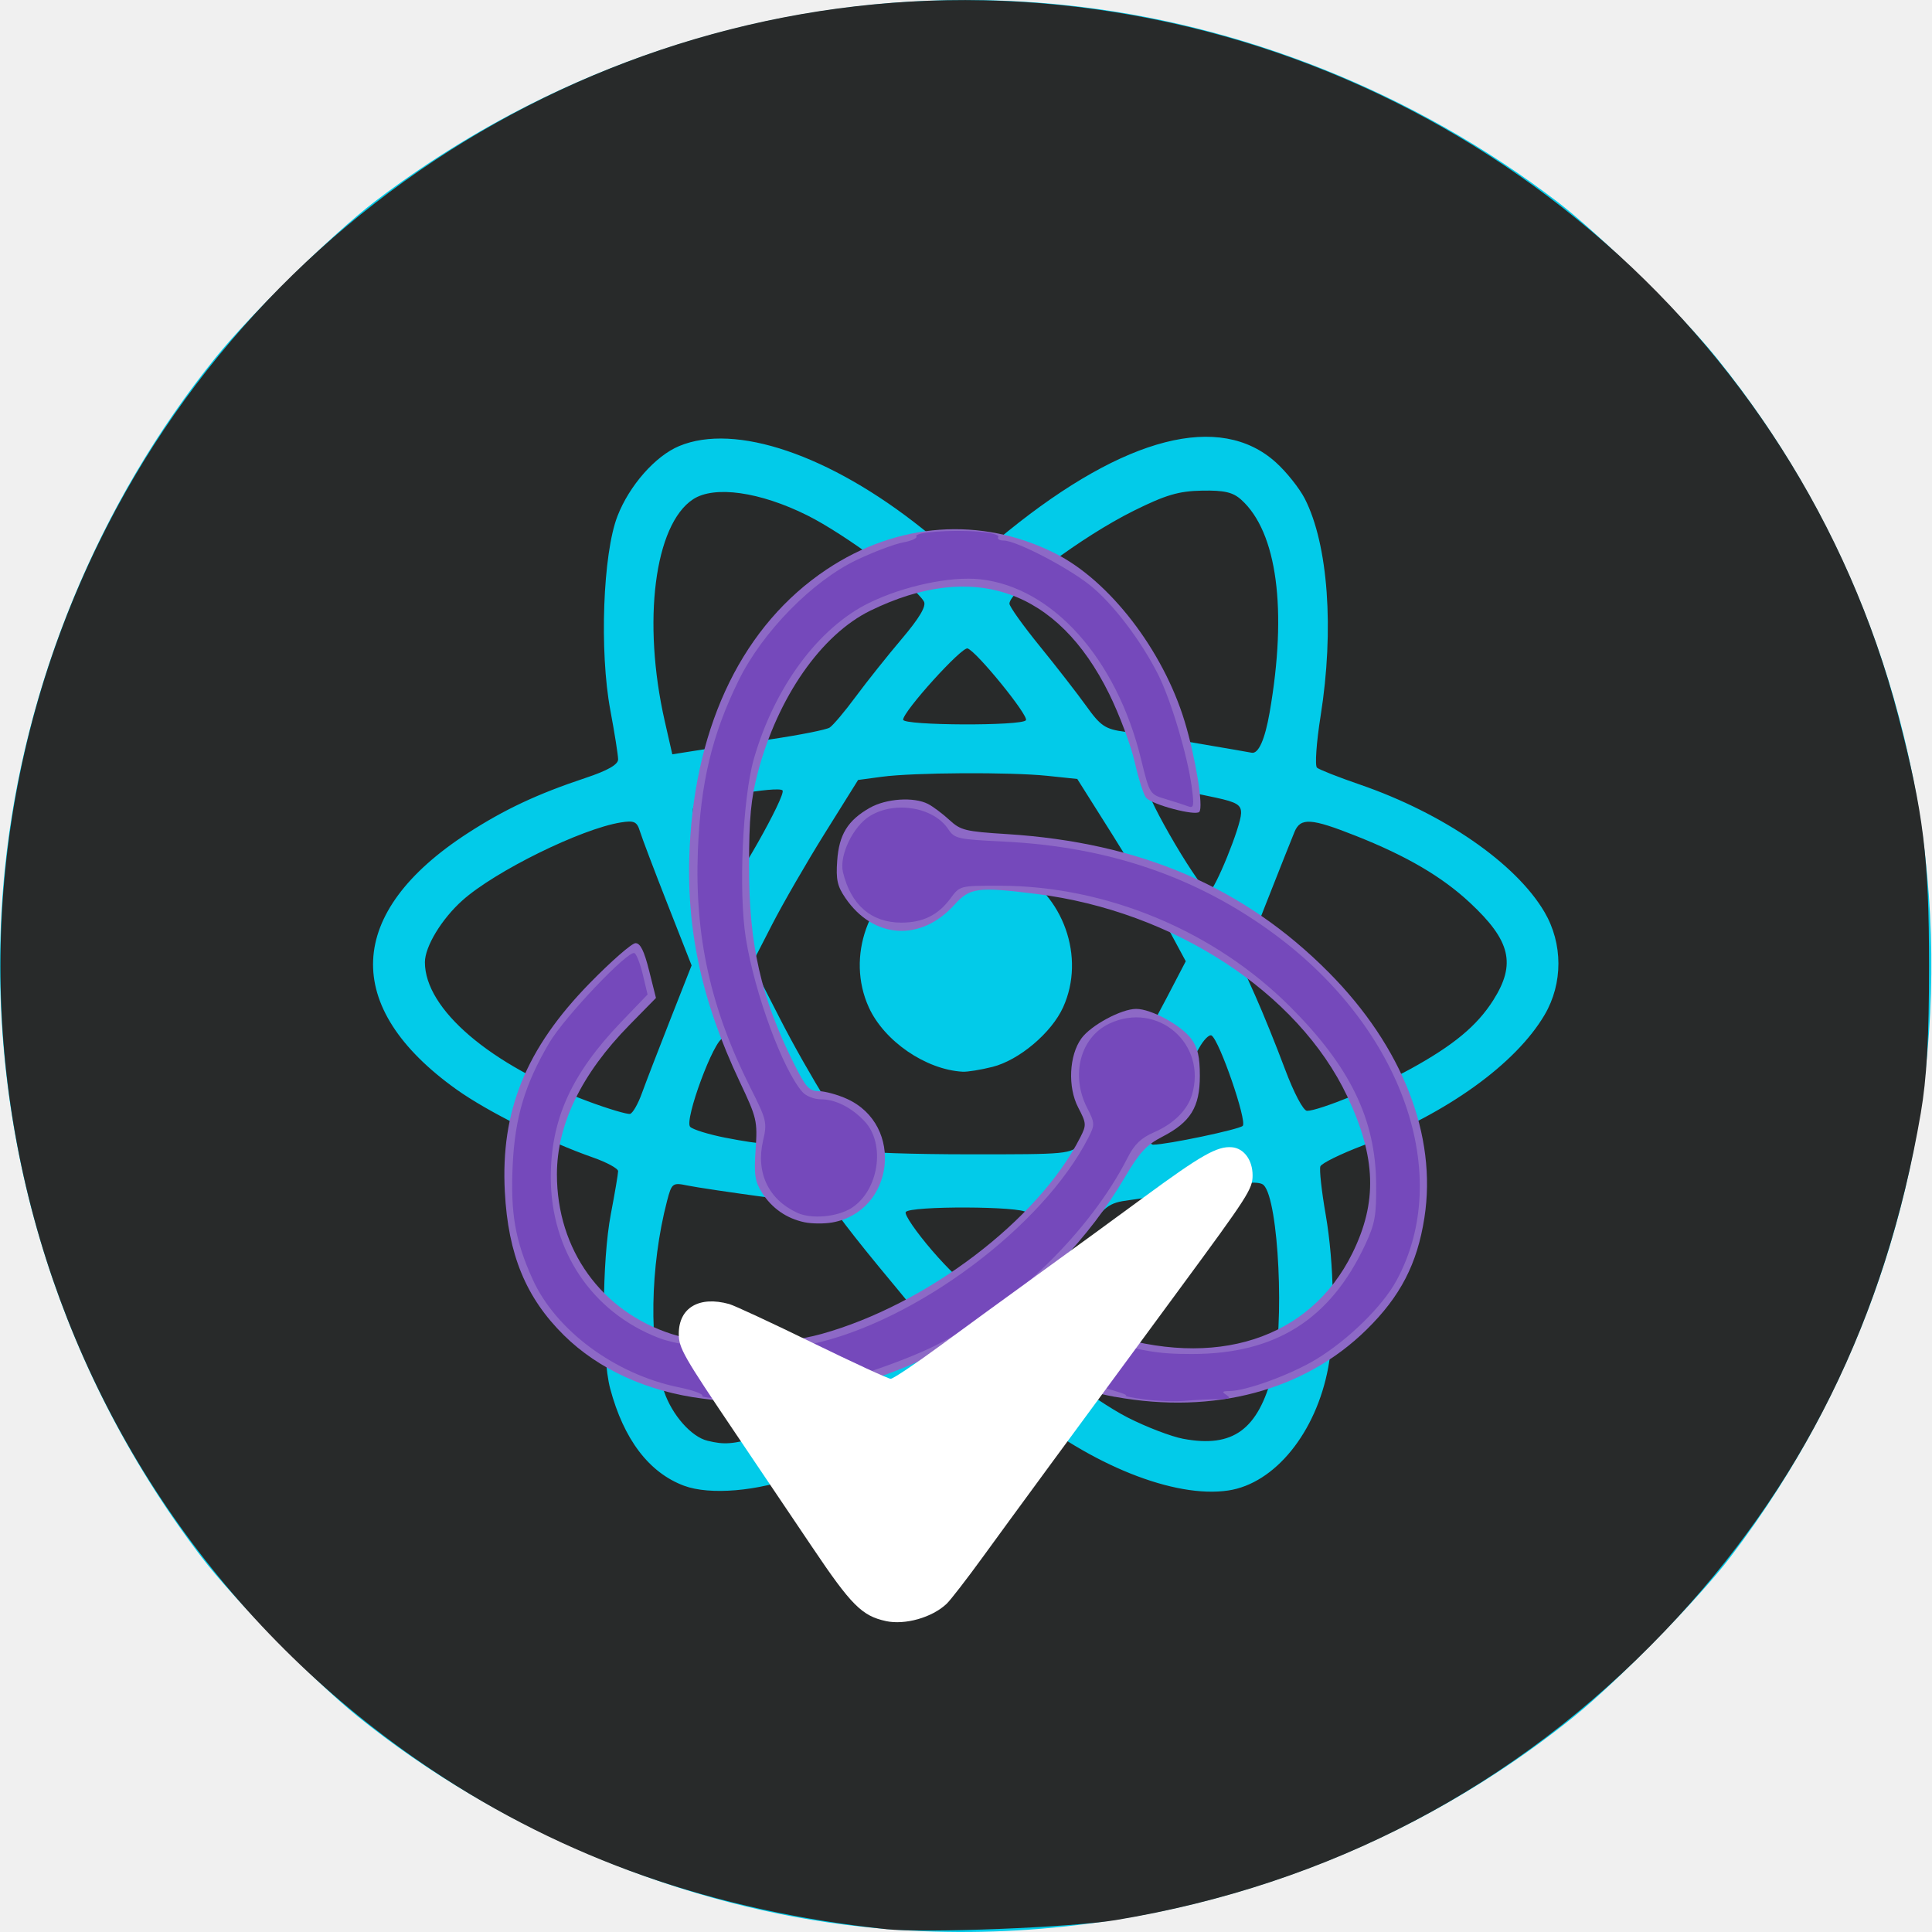
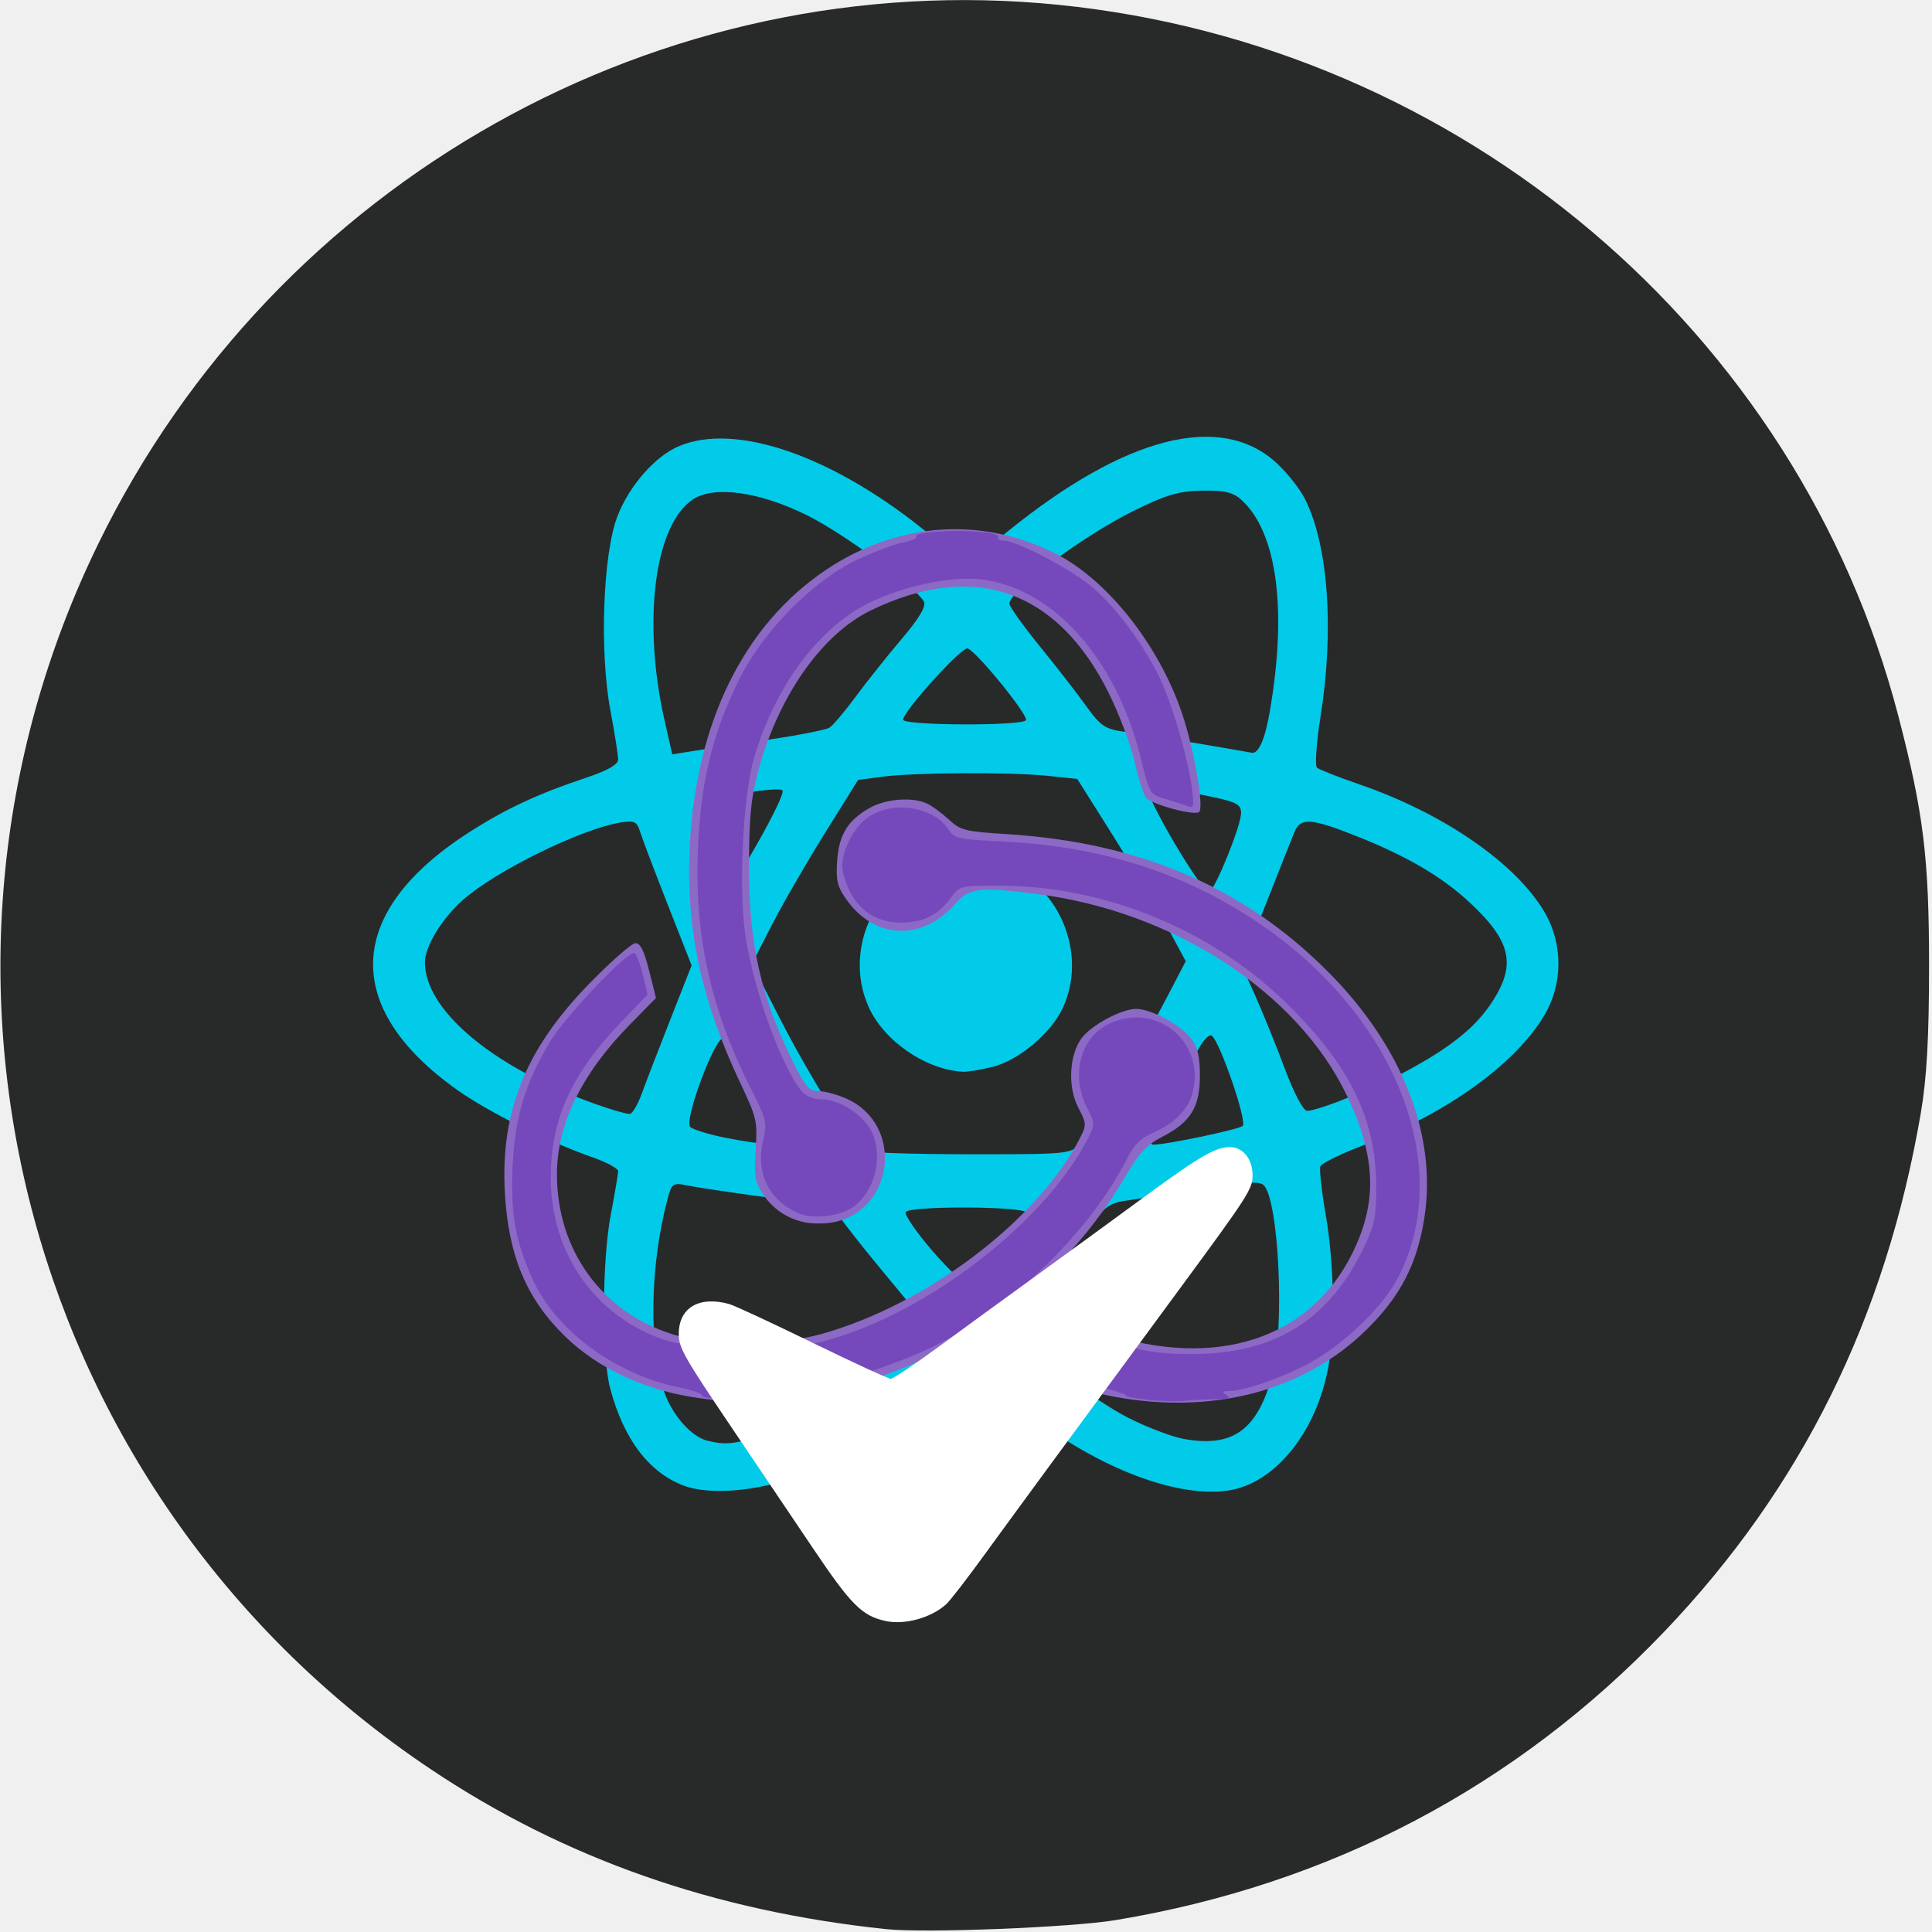
<svg xmlns="http://www.w3.org/2000/svg" width="181.35mm" height="181.411mm" viewBox="0 0 181.35 181.411" version="1.1" id="svg8">
  <defs id="defs2" />
  <g id="layer1" transform="translate(-14.32487,-57.79436)">
-     <g id="g896">
-       <g transform="matrix(1.714403,0,0,1.714403,101.1372,-62.60127)" id="g848">
-         <path id="path852" d="m -3.39,175.757 c -9.764,-1.03 -19.903,-5.258 -27.679,-11.541 -2.343,-1.893 -6.79,-6.429 -8.504,-8.673 -8.288,-10.851 -12.154,-24.367 -10.797,-37.741 1.024,-10.086 5.147,-20.079 11.554,-28.008 1.893,-2.343 6.429,-6.79 8.673,-8.504 10.851,-8.288 24.367,-12.154 37.741,-10.797 9.665,0.981 19.216,4.789 27.082,10.797 2.244,1.714 6.78,6.161 8.673,8.504 15.434,19.099 15.746,46.124 0.757,65.749 -1.714,2.244 -6.161,6.78 -8.504,8.673 -10.871,8.785 -25.127,13.004 -38.996,11.541 z" style="fill:#02cbe9;stroke-width:0.265" />
-         <path id="path850" d="M -2.098,175.886 C -11.523,174.899 -19.722,172.023 -27.018,167.144 -49.106,152.376 -56.865,123.779 -45.24,99.98 -35.545,80.129 -14.453,68.298 7.333,70.49 29.341,72.704 47.844,88.363 53.328,109.416 c 1.386,5.321 1.689,7.784 1.689,13.715 0,3.921 -0.126,6.157 -0.454,8.07 -1.925,11.22 -6.525,20.516 -14.044,28.385 -8.129,8.506 -18.297,13.854 -30.05,15.804 -2.441,0.405 -10.43,0.721 -12.568,0.497 z m -4.791,-24.821 c 2.299,-0.865 4.495,-2.199 7.155,-4.347 1.408,-1.137 2.205,-1.618 2.422,-1.462 0.177,0.128 1.316,1.043 2.531,2.034 3.903,3.184 8.472,5.012 11.42,4.57 2.545,-0.382 4.806,-3.165 5.472,-6.738 0.386,-2.074 0.325,-5.703 -0.141,-8.378 -0.224,-1.283 -0.354,-2.469 -0.29,-2.636 0.064,-0.167 1.11,-0.682 2.325,-1.143 4.594,-1.747 8.377,-4.467 9.959,-7.161 1.007,-1.716 1.004,-3.898 -0.008,-5.623 -1.569,-2.673 -5.532,-5.408 -10.123,-6.988 -1.164,-0.4 -2.216,-0.815 -2.338,-0.921 -0.122,-0.106 -0.033,-1.381 0.198,-2.834 0.753,-4.737 0.415,-9.387 -0.864,-11.895 C 20.536,96.971 19.825,96.077 19.246,95.554 16.191,92.794 10.993,94.124 4.587,99.307 L 2.327,101.135 -0.127,99.175 C -5.186,95.136 -10.373,93.375 -13.44,94.657 c -1.305,0.545 -2.728,2.161 -3.378,3.836 -0.799,2.057 -0.995,7.408 -0.39,10.636 0.234,1.248 0.425,2.459 0.425,2.69 0,0.284 -0.578,0.613 -1.784,1.014 -2.63,0.875 -4.441,1.724 -6.451,3.025 -6.694,4.331 -6.921,9.539 -0.611,14.042 1.699,1.212 5.003,2.86 7.457,3.717 0.764,0.267 1.389,0.607 1.389,0.754 -2.6e-5,0.148 -0.179,1.202 -0.397,2.342 -0.492,2.57 -0.512,7.79 -0.037,9.568 0.743,2.783 2.127,4.603 4.042,5.318 1.417,0.529 4.054,0.304 6.285,-0.535 z m -4.998,-1.929 c -0.884,-0.213 -1.937,-1.406 -2.377,-2.694 -0.843,-2.466 -0.775,-6.852 0.162,-10.442 0.254,-0.974 0.306,-1.013 1.108,-0.845 0.463,0.097 2.444,0.392 4.402,0.656 3.159,0.425 3.606,0.549 3.969,1.097 0.225,0.34 1.182,1.557 2.128,2.704 3.108,3.77 2.84,3.253 2.1,4.051 -1.941,2.091 -6.017,4.589 -8.571,5.252 -1.607,0.418 -1.985,0.446 -2.921,0.221 z m 26.061,-0.105 c -0.655,-0.122 -2.024,-0.646 -3.043,-1.165 -1.827,-0.929 -5.819,-3.925 -6.245,-4.686 -0.154,-0.275 0.143,-0.815 1.004,-1.82 0.672,-0.786 1.869,-2.286 2.659,-3.334 1.348,-1.788 1.513,-1.916 2.671,-2.07 0.679,-0.09 2.544,-0.379 4.145,-0.642 2.159,-0.354 2.988,-0.401 3.21,-0.179 0.827,0.823 1.156,7.768 0.489,10.329 -0.8,3.073 -2.173,4.074 -4.89,3.566 z M 0.422,138.727 c -0.884,-1.027 -1.537,-1.979 -1.452,-2.117 0.214,-0.346 6.397,-0.324 6.612,0.025 0.216,0.35 -2.682,3.959 -3.18,3.959 -0.205,0 -1.096,-0.84 -1.98,-1.867 z m -3.874,-5.48 c -0.538,-0.352 -2.936,-4.237 -4.482,-7.26 l -1.52,-2.971 1.09,-2.125 c 0.6,-1.169 1.908,-3.435 2.908,-5.036 l 1.817,-2.91 1.3,-0.175 c 1.734,-0.234 7.038,-0.264 9.072,-0.051 l 1.632,0.171 1.936,3.071 c 1.065,1.689 2.402,3.935 2.971,4.992 l 1.035,1.921 -1.058,2.03 c -1.579,3.029 -4.095,7.277 -4.71,7.953 -0.529,0.582 -0.669,0.595 -6.118,0.591 -3.067,-0.002 -5.71,-0.091 -5.873,-0.198 z m 7.175,-4.588 c 1.458,-0.367 3.231,-1.864 3.867,-3.265 1.243,-2.736 0.017,-6.181 -2.691,-7.563 -1.378,-0.703 -3.879,-0.705 -5.254,-0.004 -2.736,1.396 -3.953,4.806 -2.699,7.567 0.841,1.852 3.115,3.414 5.138,3.53 0.263,0.015 1,-0.104 1.638,-0.265 z m -14.627,3.881 c -0.915,-0.18 -1.784,-0.448 -1.931,-0.596 -0.346,-0.346 1.323,-4.846 1.797,-4.846 0.184,0 0.687,0.685 1.117,1.521 0.431,0.837 1.14,2.049 1.577,2.694 0.437,0.645 0.734,1.27 0.66,1.389 -0.177,0.287 -1.197,0.235 -3.221,-0.163 z m 23.231,0.049 c 0.002,-0.182 0.508,-1.183 1.124,-2.224 0.616,-1.041 1.327,-2.269 1.581,-2.729 0.253,-0.46 0.564,-0.772 0.689,-0.694 0.432,0.267 1.959,4.695 1.706,4.948 -0.198,0.198 -4.157,1.029 -4.907,1.03 -0.109,2e-4 -0.196,-0.148 -0.194,-0.33 z m -30.783,-2.053 c -5.33,-1.979 -8.909,-5.035 -8.909,-7.607 0,-0.858 0.917,-2.371 2.052,-3.386 1.791,-1.602 6.491,-3.916 8.669,-4.27 0.74,-0.12 0.894,-0.05 1.057,0.485 0.105,0.344 0.784,2.137 1.51,3.985 l 1.319,3.359 -1.177,2.991 c -0.647,1.645 -1.346,3.458 -1.552,4.028 -0.206,0.571 -0.493,1.07 -0.637,1.111 -0.144,0.041 -1.194,-0.272 -2.333,-0.695 z m 38.186,-1.784 c -0.476,-1.273 -1.201,-3.065 -1.612,-3.982 l -0.747,-1.666 1.322,-3.361 c 0.727,-1.848 1.434,-3.629 1.571,-3.956 0.331,-0.791 0.905,-0.754 3.362,0.22 2.786,1.103 4.717,2.236 6.248,3.663 2.228,2.078 2.532,3.353 1.274,5.338 -0.888,1.401 -2.176,2.47 -4.538,3.767 -1.771,0.972 -5.03,2.292 -5.659,2.292 -0.205,0 -0.723,-0.982 -1.221,-2.315 z m -31.298,-10.433 c -0.843,-2.022 -1.294,-3.712 -1.056,-3.95 0.365,-0.365 4.6,-1.111 4.845,-0.853 0.224,0.236 -2.723,5.448 -3.163,5.595 -0.143,0.048 -0.425,-0.308 -0.626,-0.791 z m 25.29,-1.864 c -0.882,-1.495 -1.543,-2.821 -1.468,-2.946 0.142,-0.237 1.361,-0.104 3.708,0.406 1.145,0.249 1.387,0.399 1.375,0.855 -0.018,0.731 -1.434,4.211 -1.758,4.319 -0.139,0.046 -0.975,-1.139 -1.857,-2.634 z m -27.95,-6.729 c -1.242,-5.459 -0.563,-10.77 1.553,-12.156 1.164,-0.762 3.659,-0.41 6.256,0.884 2.05,1.022 5.906,3.87 6.385,4.717 0.142,0.251 -0.25,0.91 -1.213,2.046 -0.782,0.922 -1.915,2.344 -2.518,3.16 -0.603,0.817 -1.248,1.581 -1.433,1.699 -0.185,0.118 -1.646,0.408 -3.247,0.645 -1.601,0.237 -3.464,0.518 -4.14,0.625 l -1.23,0.194 z m 29.198,1.216 c -1.528,-0.259 -3.327,-0.545 -3.998,-0.635 -1.074,-0.144 -1.326,-0.312 -2.113,-1.41 -0.491,-0.685 -1.639,-2.164 -2.551,-3.285 -0.912,-1.121 -1.658,-2.167 -1.658,-2.323 0,-0.709 3.974,-3.681 6.799,-5.084 1.754,-0.871 2.47,-1.083 3.741,-1.107 1.228,-0.023 1.7,0.086 2.158,0.5 1.963,1.771 2.531,6.026 1.554,11.642 -0.261,1.5 -0.617,2.295 -0.99,2.212 -0.091,-0.02 -1.416,-0.249 -2.944,-0.508 z M -1.172,109.644 c 0,-0.455 3.212,-4.007 3.53,-3.903 0.493,0.161 3.352,3.678 3.196,3.931 -0.199,0.323 -6.726,0.296 -6.726,-0.027 z" style="fill:#282a2a;stroke-width:0.265" />
-       </g>
-       <g transform="matrix(1.458015,0,0,1.458015,98.5287,-191.969)" id="g860">
-         <path id="path864" d="m -12.492,261.377 c -3.575,-0.453 -6.721,-1.887 -8.94,-4.077 -2.45,-2.418 -3.596,-5.199 -3.809,-9.248 -0.275,-5.215 1.356,-9.222 5.465,-13.428 1.387,-1.419 2.715,-2.58 2.952,-2.58 0.311,2.6e-4 0.555,0.493 0.874,1.765 l 0.443,1.765 -1.709,1.741 c -3.09,3.148 -4.67,6.404 -4.67,9.622 0,4.848 2.863,8.827 7.398,10.282 2.474,0.793 6.78,0.791 9.64,-0.006 6.775,-1.887 13.968,-7.35 16.664,-12.656 0.409,-0.805 0.402,-0.905 -0.132,-1.929 -0.683,-1.31 -0.587,-3.358 0.208,-4.451 0.615,-0.845 2.573,-1.899 3.527,-1.899 0.971,0 2.916,1.06 3.556,1.938 0.41,0.563 0.545,1.15 0.545,2.381 0,2.006 -0.601,2.979 -2.418,3.914 -1.022,0.526 -1.464,1.005 -2.418,2.621 -4.673,7.917 -12.922,13.238 -22.108,14.263 -1.395,0.156 -2.69,0.268 -2.878,0.249 -0.188,-0.018 -1.175,-0.139 -2.193,-0.268 z m 26.554,-0.112 c -2.233,-0.404 -5.307,-1.465 -5.445,-1.878 -0.049,-0.146 0.631,-0.83 1.51,-1.521 l 1.598,-1.256 1.65,0.545 c 7.139,2.358 13.228,0.401 15.962,-5.132 1.627,-3.293 1.535,-6.183 -0.322,-10.111 -3.168,-6.7 -11.195,-11.93 -20.004,-13.035 -3.789,-0.475 -4.302,-0.408 -5.29,0.689 -2.169,2.408 -5.23,2.217 -7.035,-0.439 -0.516,-0.76 -0.607,-1.175 -0.522,-2.387 0.118,-1.691 0.679,-2.604 2.097,-3.41 1.058,-0.602 2.836,-0.72 3.752,-0.251 0.318,0.163 0.935,0.625 1.372,1.027 0.732,0.674 1.02,0.745 3.704,0.914 8.595,0.541 15.274,3.41 20.727,8.902 4.758,4.792 6.988,10.508 6.166,15.802 -0.461,2.972 -1.544,5.066 -3.727,7.211 -3.996,3.925 -9.816,5.481 -16.191,4.327 z M -5.937,250.02 c -1.16,-0.243 -2.109,-0.904 -2.749,-1.916 -0.45,-0.712 -0.514,-1.15 -0.404,-2.77 0.125,-1.846 0.083,-2.025 -1.023,-4.366 -2.482,-5.25 -3.479,-9.929 -3.223,-15.126 0.395,-8.015 3.496,-14.305 8.803,-17.854 4.571,-3.057 9.968,-3.441 14.73,-1.049 3.497,1.757 6.945,6.229 8.342,10.818 0.705,2.317 1.228,5.551 0.944,5.835 -0.267,0.267 -2.996,-0.454 -3.418,-0.903 -0.156,-0.166 -0.487,-1.195 -0.735,-2.286 -0.248,-1.091 -0.993,-3.082 -1.656,-4.424 -3.31,-6.703 -8.722,-8.59 -15.359,-5.356 -3.176,1.547 -5.988,5.59 -7.265,10.442 -0.441,1.676 -0.558,2.916 -0.564,5.953 -0.009,5.109 0.76,8.515 2.884,12.766 0.773,1.548 0.989,1.787 1.617,1.792 0.398,0.003 1.212,0.227 1.809,0.498 3.707,1.684 3.044,7.244 -0.948,7.958 -0.511,0.091 -1.314,0.086 -1.783,-0.012 z" style="fill:#8d69c6;stroke-width:0.265" />
-         <path id="path862" d="m 15.951,261.426 c -0.8,-0.105 -1.336,-0.217 -1.191,-0.249 0.146,-0.032 -0.576,-0.278 -1.602,-0.547 -1.027,-0.269 -2.337,-0.687 -2.91,-0.929 l -1.043,-0.439 1.191,-1.041 c 0.825,-0.721 1.353,-0.998 1.72,-0.899 3.874,1.044 4.672,1.181 6.898,1.181 5.386,0 8.907,-2.224 11.159,-7.049 0.628,-1.347 0.72,-1.862 0.7,-3.931 -0.041,-4.151 -1.68,-7.526 -5.527,-11.375 -4.894,-4.898 -11.839,-7.794 -18.711,-7.803 -2.571,-0.003 -2.572,-0.003 -3.175,0.816 -0.794,1.078 -1.776,1.562 -3.17,1.561 -1.929,-0.002 -3.249,-1.144 -3.754,-3.251 -0.256,-1.067 0.651,-2.957 1.739,-3.619 1.625,-0.991 4.116,-0.564 5.052,0.865 0.39,0.595 0.615,0.645 3.545,0.785 6.784,0.325 12.525,2.299 17.539,6.029 8.177,6.083 11.457,15.473 7.77,22.246 -0.902,1.658 -3.107,3.818 -5.172,5.067 -1.64,0.992 -4.5,2.038 -5.593,2.046 -0.463,0.003 -0.495,0.051 -0.171,0.261 0.297,0.192 0.156,0.258 -0.558,0.261 -0.525,0.002 -1.478,0.05 -2.117,0.106 -0.639,0.056 -1.816,0.016 -2.617,-0.089 z m -28.473,-0.228 c 0.073,-0.118 -0.605,-0.365 -1.506,-0.548 -4.108,-0.836 -7.935,-3.665 -9.426,-6.968 -1.126,-2.494 -1.432,-4.262 -1.278,-7.389 0.149,-3.043 0.788,-5.169 2.351,-7.826 0.984,-1.672 5.114,-6.015 5.495,-5.78 0.132,0.082 0.374,0.714 0.539,1.406 l 0.299,1.258 -1.698,1.769 c -3.205,3.339 -4.535,6.274 -4.535,10.005 0,4.727 2.654,8.681 6.937,10.336 2.065,0.798 7.016,1.006 9.816,0.413 6.706,-1.42 14.954,-7.569 17.881,-13.328 0.413,-0.813 0.408,-0.914 -0.099,-1.908 -1.071,-2.099 -0.43,-4.526 1.427,-5.408 3.115,-1.478 6.332,1.303 5.323,4.602 -0.3,0.98 -1.191,1.855 -2.444,2.398 -0.825,0.358 -1.26,0.776 -1.689,1.622 -2.39,4.72 -7.343,9.564 -12.368,12.098 -2.14,1.079 -6.651,2.585 -8.441,2.819 -0.761,0.099 -1.32,0.284 -1.241,0.412 0.079,0.127 -1.121,0.231 -2.666,0.231 -1.545,0 -2.75,-0.097 -2.677,-0.215 z m 6.116,-11.788 c -1.856,-0.854 -2.679,-2.584 -2.206,-4.635 0.274,-1.185 0.239,-1.332 -0.814,-3.425 -2.565,-5.101 -3.595,-9.75 -3.382,-15.259 0.17,-4.39 0.911,-7.483 2.631,-10.98 1.532,-3.114 4.755,-6.398 7.607,-7.751 1.091,-0.518 2.43,-1.023 2.974,-1.122 0.544,-0.099 0.931,-0.275 0.86,-0.391 -0.164,-0.266 2.215,-0.445 4.033,-0.304 0.762,0.059 1.32,0.212 1.241,0.34 -0.079,0.128 0.075,0.232 0.343,0.232 0.793,0 4.07,1.692 5.544,2.862 1.47,1.167 3.304,3.57 4.418,5.788 0.814,1.62 1.878,5.182 2.151,7.199 0.165,1.216 0.134,1.406 -0.206,1.276 -0.22,-0.084 -0.872,-0.295 -1.45,-0.468 -1.05,-0.315 -1.051,-0.316 -1.61,-2.599 -1.583,-6.463 -5.695,-11.053 -10.359,-11.563 -1.906,-0.209 -4.926,0.433 -7.144,1.518 -3.263,1.596 -6.082,5.401 -7.418,10.011 -0.733,2.529 -1.007,8.584 -0.526,11.591 0.569,3.553 2.379,8.466 3.649,9.906 0.224,0.255 0.753,0.463 1.174,0.463 0.946,0 1.993,0.528 2.834,1.428 1.35,1.445 0.908,4.421 -0.825,5.556 -0.909,0.595 -2.596,0.752 -3.518,0.328 z" style="fill:#7549bb;stroke-width:0.265" />
-       </g>
-       <g style="fill:#ffffff" transform="matrix(0.8853935,0,0,0.8853935,239.4989,24.65975)" id="g854">
-         <path id="path858" d="m -160.375,209.34 c -2.54,-0.549 -3.676,-1.69 -7.819,-7.853 -1.754,-2.609 -5.399,-8.019 -8.1,-12.02 -5.565,-8.246 -6.041,-9.08 -6.041,-10.586 0,-2.77 2.16,-4.047 5.349,-3.161 0.541,0.15 4.511,1.995 8.822,4.1 4.312,2.105 8.049,3.827 8.305,3.827 0.256,0 2.597,-1.565 5.201,-3.478 2.604,-1.913 7.294,-5.33 10.423,-7.593 3.129,-2.263 8.189,-5.953 11.245,-8.199 6.048,-4.445 7.757,-5.416 9.311,-5.286 1.276,0.106 2.198,1.355 2.198,2.978 0,1.45 -0.438,2.131 -7.8,12.13 -11.403,15.488 -17.747,24.129 -20.824,28.367 -1.691,2.328 -3.413,4.554 -3.828,4.947 -1.537,1.455 -4.407,2.27 -6.442,1.83 z" style="fill:#ffffff;stroke-width:0.265" />
-         <path id="path856" d="m -160.642,208.798 c -1.217,-0.37 -2.238,-1.023 -3.203,-2.046 -1.651,-1.751 -17.475,-25.458 -17.871,-26.771 -0.693,-2.303 0.507,-4.008 2.822,-4.008 1.72,0 2.249,0.216 10.978,4.483 4.394,2.148 7.9,3.708 8.204,3.652 0.292,-0.054 7.77,-5.369 16.618,-11.809 8.848,-6.441 16.586,-11.937 17.196,-12.214 1.667,-0.757 2.922,-0.681 3.515,0.213 0.726,1.094 0.619,2.441 -0.312,3.936 -0.442,0.709 -7.664,10.636 -16.047,22.06 -10.192,13.887 -15.554,20.976 -16.181,21.393 -1.829,1.216 -3.995,1.638 -5.719,1.114 z" style="fill:#ffffff;stroke-width:0.265" />
-       </g>
-     </g>
+     <path id="path852" d="M 96.865,224.359 C 82.789,222.875 68.173,216.78 56.963,207.722 53.586,204.992 47.175,198.454 44.704,195.218 32.756,179.576 27.183,160.092 29.14,140.812 30.616,126.273 36.559,111.867 45.795,100.438 48.525,97.06 55.063,90.649 58.298,88.178 73.941,76.231 93.425,70.657 112.704,72.614 c 13.932,1.415 27.701,6.904 39.04,15.564 3.235,2.471 9.774,8.882 12.503,12.26 22.25,27.532 22.698,66.491 1.091,94.781 -2.471,3.235 -8.882,9.774 -12.26,12.503 -15.67,12.664 -36.222,18.746 -56.214,16.638 z" style="fill:#02cbe9;stroke-width:0.381" />
+     <path id="path850" d="M 97.541,238.938 C 81.382,237.245 67.326,232.315 54.817,223.951 16.95,198.633 3.648,149.606 23.577,108.805 40.2,74.772 76.36,54.489 113.709,58.247 c 37.731,3.796 69.452,30.642 78.855,66.735 2.376,9.122 2.896,13.345 2.896,23.513 0,6.722 -0.216,10.556 -0.778,13.835 -3.301,19.235 -11.187,35.173 -24.077,48.663 -13.936,14.583 -31.368,23.751 -51.517,27.094 -4.184,0.694 -17.881,1.235 -21.546,0.851 z m -8.214,-42.553 c 3.942,-1.484 7.706,-3.77 12.267,-7.452 2.415,-1.949 3.781,-2.774 4.152,-2.507 0.304,0.219 2.256,1.788 4.339,3.487 6.692,5.458 14.524,8.592 19.579,7.834 4.364,-0.654 8.239,-5.427 9.381,-11.552 0.663,-3.555 0.558,-9.778 -0.242,-14.363 -0.383,-2.199 -0.607,-4.232 -0.497,-4.519 0.11,-0.286 1.904,-1.169 3.986,-1.96 7.876,-2.995 14.361,-7.657 17.073,-12.277 1.727,-2.942 1.722,-6.684 -0.014,-9.64 -2.691,-4.583 -9.483,-9.272 -17.355,-11.98 -1.996,-0.687 -3.8,-1.397 -4.008,-1.579 -0.209,-0.182 -0.056,-2.368 0.34,-4.859 1.291,-8.121 0.712,-16.093 -1.482,-20.392 -0.499,-0.979 -1.719,-2.513 -2.711,-3.409 -5.238,-4.733 -14.149,-2.452 -25.132,6.433 l -3.874,3.134 -4.208,-3.359 c -8.673,-6.925 -17.566,-9.943 -22.823,-7.747 -2.237,0.935 -4.677,3.705 -5.791,6.577 -1.369,3.526 -1.705,12.7 -0.668,18.234 0.401,2.14 0.729,4.216 0.729,4.612 0,0.488 -0.991,1.051 -3.058,1.739 -4.51,1.501 -7.614,2.956 -11.06,5.186 -11.477,7.424 -11.866,16.354 -1.048,24.073 2.913,2.079 8.577,4.902 12.785,6.373 1.31,0.458 2.381,1.04 2.381,1.293 -4.5e-5,0.253 -0.306,2.06 -0.68,4.016 -0.843,4.406 -0.878,13.355 -0.064,16.403 1.274,4.77 3.647,7.892 6.93,9.118 2.429,0.907 6.951,0.522 10.775,-0.918 z m -8.569,-3.307 c -1.515,-0.365 -3.321,-2.411 -4.075,-4.618 -1.445,-4.227 -1.328,-11.747 0.278,-17.902 0.436,-1.67 0.524,-1.737 1.9,-1.449 0.794,0.166 4.19,0.672 7.547,1.124 5.416,0.729 6.182,0.941 6.804,1.881 0.385,0.583 2.027,2.668 3.649,4.635 5.328,6.463 4.869,5.577 3.6,6.945 -3.328,3.584 -10.316,7.867 -14.695,9.005 -2.754,0.716 -3.404,0.765 -5.008,0.379 z m 44.68,-0.18 c -1.123,-0.21 -3.47,-1.108 -5.216,-1.997 -3.132,-1.593 -9.977,-6.729 -10.707,-8.033 -0.264,-0.472 0.246,-1.396 1.72,-3.12 1.153,-1.347 3.204,-3.919 4.559,-5.716 2.311,-3.065 2.594,-3.284 4.579,-3.548 1.164,-0.155 4.362,-0.65 7.106,-1.1 3.702,-0.608 5.122,-0.687 5.503,-0.308 1.418,1.411 1.982,13.318 0.838,17.708 -1.372,5.268 -3.725,6.984 -8.383,6.113 z m -23.577,-17.666 c -1.515,-1.76 -2.635,-3.393 -2.489,-3.629 0.367,-0.594 10.967,-0.555 11.335,0.042 0.371,0.6 -4.599,6.787 -5.452,6.787 -0.352,0 -1.879,-1.44 -3.394,-3.2 z m -6.642,-9.394 c -0.922,-0.604 -5.033,-7.264 -7.684,-12.447 l -2.606,-5.094 1.869,-3.644 c 1.028,-2.004 3.271,-5.889 4.985,-8.633 l 3.115,-4.99 2.229,-0.3 c 2.973,-0.401 12.065,-0.452 15.552,-0.088 l 2.797,0.292 3.319,5.264 c 1.826,2.895 4.118,6.746 5.094,8.558 l 1.775,3.294 -1.814,3.479 c -2.708,5.192 -7.021,12.475 -8.075,13.634 -0.907,0.997 -1.147,1.02 -10.488,1.014 -5.258,-0.003 -9.789,-0.157 -10.068,-0.34 z m 12.301,-7.865 c 2.499,-0.629 5.539,-3.196 6.629,-5.598 2.131,-4.691 0.029,-10.598 -4.613,-12.966 -2.363,-1.206 -6.651,-1.209 -9.007,-0.007 -4.691,2.393 -6.776,8.24 -4.627,12.973 1.442,3.176 5.34,5.853 8.809,6.051 0.451,0.026 1.715,-0.178 2.808,-0.454 z m -25.077,6.654 c -1.568,-0.309 -3.058,-0.768 -3.311,-1.021 -0.593,-0.593 2.269,-8.308 3.081,-8.308 0.315,0 1.177,1.174 1.916,2.608 0.738,1.435 1.955,3.513 2.703,4.619 0.749,1.106 1.258,2.178 1.132,2.381 -0.304,0.492 -2.052,0.403 -5.521,-0.28 z m 39.827,0.084 c 0.004,-0.312 0.872,-2.028 1.928,-3.813 1.056,-1.785 2.276,-3.891 2.71,-4.679 0.434,-0.788 0.966,-1.324 1.182,-1.191 0.74,0.457 3.358,8.049 2.925,8.482 -0.339,0.339 -7.127,1.764 -8.412,1.766 -0.187,3.5e-4 -0.337,-0.255 -0.333,-0.566 z m -52.774,-3.52 c -9.137,-3.392 -15.273,-8.632 -15.273,-13.042 0,-1.471 1.572,-4.065 3.518,-5.805 3.071,-2.746 11.128,-6.714 14.862,-7.32 1.269,-0.206 1.532,-0.085 1.812,0.831 0.18,0.59 1.345,3.664 2.589,6.831 l 2.262,5.759 -2.017,5.127 c -1.11,2.82 -2.307,5.928 -2.661,6.906 -0.354,0.978 -0.845,1.835 -1.092,1.905 -0.247,0.069 -2.046,-0.467 -3.999,-1.192 z m 65.466,-3.058 c -0.816,-2.183 -2.059,-5.255 -2.763,-6.826 l -1.28,-2.857 2.266,-5.762 c 1.246,-3.169 2.458,-6.221 2.693,-6.782 0.568,-1.356 1.552,-1.292 5.765,0.376 4.776,1.892 8.087,3.833 10.711,6.28 3.819,3.562 4.341,5.749 2.184,9.151 -1.523,2.402 -3.731,4.234 -7.78,6.457 -3.036,1.667 -8.623,3.93 -9.703,3.93 -0.351,0 -1.239,-1.683 -2.093,-3.969 z m -53.658,-17.886 c -1.444,-3.467 -2.219,-6.364 -1.81,-6.772 0.625,-0.625 7.887,-1.904 8.306,-1.463 0.383,0.404 -4.668,9.341 -5.422,9.592 -0.246,0.082 -0.729,-0.529 -1.074,-1.357 z m 43.357,-3.195 c -1.513,-2.563 -2.646,-4.836 -2.517,-5.05 0.244,-0.407 2.333,-0.178 6.357,0.696 1.963,0.426 2.377,0.684 2.358,1.466 -0.031,1.254 -2.459,7.219 -3.013,7.404 -0.238,0.079 -1.671,-1.953 -3.184,-4.516 z M 76.741,125.517 c -2.129,-9.359 -0.966,-18.464 2.662,-20.841 1.995,-1.307 6.274,-0.703 10.725,1.515 3.515,1.751 10.125,6.635 10.946,8.087 0.243,0.43 -0.428,1.561 -2.079,3.507 -1.34,1.58 -3.283,4.018 -4.317,5.418 -1.034,1.4 -2.14,2.71 -2.457,2.913 -0.317,0.202 -2.822,0.699 -5.567,1.105 -2.744,0.406 -5.938,0.888 -7.098,1.071 l -2.108,0.333 z m 50.057,2.085 c -2.62,-0.444 -5.704,-0.934 -6.854,-1.089 -1.842,-0.247 -2.273,-0.535 -3.622,-2.417 -0.842,-1.175 -2.81,-3.709 -4.373,-5.632 -1.563,-1.922 -2.842,-3.715 -2.842,-3.983 0,-1.216 6.812,-6.31 11.657,-8.717 3.007,-1.494 4.235,-1.857 6.414,-1.898 2.106,-0.04 2.915,0.148 3.701,0.856 3.365,3.037 4.339,10.332 2.663,19.959 -0.447,2.572 -1.057,3.935 -1.697,3.792 -0.157,-0.035 -2.428,-0.427 -5.047,-0.871 z m -27.67,-2.229 c 0,-0.78 5.507,-6.87 6.052,-6.692 0.845,0.276 5.747,6.305 5.479,6.739 -0.342,0.553 -11.531,0.508 -11.531,-0.047 z" style="fill:#282a2a;stroke-width:0.454" />
+     <path id="path864" d="m 80.315,189.122 c -5.213,-0.66 -9.799,-2.752 -13.034,-5.944 -3.572,-3.525 -5.243,-7.58 -5.554,-13.483 -0.401,-7.604 1.977,-13.446 7.969,-19.578 2.022,-2.069 3.958,-3.762 4.304,-3.761 0.453,3.8e-4 0.809,0.719 1.275,2.574 l 0.646,2.573 -2.491,2.538 c -4.505,4.59 -6.809,9.338 -6.809,14.029 0,7.069 4.174,12.871 10.787,14.991 3.607,1.157 9.885,1.153 14.055,-0.009 9.878,-2.751 20.366,-10.716 24.297,-18.453 0.597,-1.174 0.587,-1.32 -0.192,-2.813 -0.996,-1.911 -0.856,-4.897 0.304,-6.489 0.897,-1.231 3.752,-2.768 5.143,-2.768 1.416,0 4.252,1.545 5.185,2.825 0.598,0.821 0.794,1.676 0.794,3.472 0,2.925 -0.877,4.344 -3.525,5.707 -1.49,0.767 -2.135,1.466 -3.525,3.822 -6.813,11.543 -18.84,19.302 -32.234,20.795 -2.034,0.227 -3.922,0.39 -4.196,0.364 -0.274,-0.027 -1.713,-0.203 -3.198,-0.391 z m 38.715,-0.163 c -3.255,-0.589 -7.738,-2.135 -7.939,-2.738 -0.071,-0.212 0.92,-1.21 2.201,-2.217 l 2.33,-1.831 2.406,0.795 c 10.409,3.438 19.286,0.584 23.273,-7.482 2.373,-4.801 2.239,-9.015 -0.469,-14.742 -4.619,-9.769 -16.322,-17.395 -29.167,-19.005 -5.524,-0.693 -6.272,-0.595 -7.713,1.005 -3.162,3.511 -7.626,3.232 -10.257,-0.64 -0.753,-1.108 -0.885,-1.713 -0.762,-3.48 0.172,-2.466 0.991,-3.796 3.057,-4.971 1.543,-0.877 4.134,-1.05 5.47,-0.366 0.463,0.238 1.363,0.912 2,1.498 1.067,0.983 1.487,1.087 5.401,1.333 12.532,0.789 22.269,4.971 30.22,12.979 6.937,6.987 10.189,15.321 8.99,23.04 -0.673,4.333 -2.252,7.387 -5.435,10.514 -5.827,5.723 -14.312,7.991 -23.607,6.309 z M 89.872,172.564 c -1.692,-0.354 -3.076,-1.318 -4.009,-2.793 -0.656,-1.038 -0.749,-1.676 -0.589,-4.039 0.183,-2.692 0.121,-2.952 -1.492,-6.365 -3.618,-7.654 -5.072,-14.476 -4.699,-22.054 0.576,-11.686 5.097,-20.856 12.834,-26.032 6.664,-4.457 14.534,-5.018 21.476,-1.529 5.098,2.562 10.126,9.083 12.163,15.773 1.028,3.379 1.791,8.093 1.376,8.508 -0.389,0.389 -4.368,-0.662 -4.983,-1.317 -0.227,-0.242 -0.71,-1.742 -1.071,-3.333 -0.362,-1.591 -1.448,-4.494 -2.414,-6.451 -4.825,-9.773 -12.717,-12.525 -22.394,-7.809 -4.63,2.256 -8.731,8.15 -10.592,15.224 -0.643,2.443 -0.814,4.251 -0.822,8.68 -0.013,7.449 1.109,12.416 4.205,18.613 1.128,2.257 1.442,2.605 2.357,2.612 0.581,0.004 1.768,0.332 2.637,0.727 5.405,2.455 4.439,10.562 -1.383,11.603 -0.746,0.133 -1.916,0.125 -2.6,-0.018 z" style="fill:#8d69c6;stroke-width:0.386" />
+     <path id="path862" d="m 121.785,189.195 c -1.167,-0.153 -1.948,-0.317 -1.736,-0.363 0.212,-0.046 -0.839,-0.405 -2.336,-0.798 -1.497,-0.393 -3.407,-1.002 -4.243,-1.354 l -1.521,-0.64 1.736,-1.518 c 1.202,-1.052 1.973,-1.454 2.507,-1.31 5.649,1.522 6.812,1.721 10.057,1.721 7.853,0 12.987,-3.243 16.269,-10.278 0.916,-1.963 1.05,-2.715 1.02,-5.732 -0.059,-6.053 -2.45,-10.973 -8.059,-16.585 -7.136,-7.141 -17.262,-11.364 -27.281,-11.378 -3.748,-0.004 -3.75,-0.004 -4.629,1.19 -1.157,1.572 -2.589,2.277 -4.622,2.276 -2.813,-0.003 -4.736,-1.668 -5.473,-4.74 -0.373,-1.556 0.95,-4.311 2.535,-5.277 2.369,-1.444 6.001,-0.823 7.366,1.261 0.568,0.867 0.896,0.94 5.169,1.145 9.891,0.474 18.262,3.352 25.572,8.79 11.922,8.869 16.704,22.56 11.329,32.436 -1.315,2.417 -4.53,5.566 -7.541,7.387 -2.391,1.446 -6.561,2.972 -8.155,2.983 -0.676,0.004 -0.721,0.074 -0.249,0.38 0.433,0.28 0.227,0.375 -0.814,0.38 -0.766,0.003 -2.155,0.073 -3.086,0.155 -0.931,0.082 -2.648,0.023 -3.815,-0.13 z m -41.515,-0.332 c 0.106,-0.172 -0.881,-0.532 -2.195,-0.799 -5.989,-1.219 -11.57,-5.344 -13.743,-10.159 -1.642,-3.637 -2.087,-6.215 -1.864,-10.773 0.218,-4.437 1.149,-7.536 3.428,-11.41 1.434,-2.437 7.456,-8.771 8.012,-8.427 0.192,0.119 0.546,1.041 0.785,2.05 l 0.435,1.834 -2.476,2.579 c -4.673,4.868 -6.612,9.147 -6.612,14.587 0,6.892 3.869,12.657 10.114,15.071 3.01,1.163 10.229,1.467 14.312,0.603 9.777,-2.071 21.804,-11.035 26.07,-19.433 0.603,-1.186 0.595,-1.332 -0.144,-2.781 -1.561,-3.06 -0.627,-6.6 2.081,-7.885 4.542,-2.155 9.232,1.9 7.761,6.71 -0.437,1.428 -1.737,2.704 -3.563,3.497 -1.203,0.522 -1.837,1.131 -2.462,2.365 -3.485,6.881 -10.706,13.944 -18.033,17.639 -3.12,1.573 -9.697,3.77 -12.307,4.11 -1.11,0.145 -1.924,0.415 -1.81,0.6 0.115,0.185 -1.635,0.337 -3.888,0.337 -2.253,0 -4.009,-0.141 -3.903,-0.313 z m 8.918,-17.187 c -2.706,-1.244 -3.907,-3.767 -3.216,-6.757 0.399,-1.728 0.348,-1.943 -1.187,-4.994 -3.739,-7.437 -5.242,-14.216 -4.931,-22.248 0.248,-6.401 1.328,-10.911 3.837,-16.009 2.233,-4.54 6.933,-9.329 11.091,-11.301 1.591,-0.755 3.543,-1.491 4.336,-1.636 0.794,-0.145 1.358,-0.401 1.254,-0.57 -0.24,-0.388 3.23,-0.649 5.88,-0.443 1.11,0.086 1.925,0.309 1.81,0.496 -0.115,0.186 0.11,0.339 0.5,0.339 1.156,0 5.935,2.467 8.083,4.173 2.143,1.702 4.817,5.205 6.441,8.439 1.186,2.362 2.738,7.555 3.136,10.496 0.24,1.772 0.195,2.05 -0.301,1.86 -0.32,-0.123 -1.272,-0.43 -2.114,-0.683 -1.531,-0.459 -1.532,-0.461 -2.347,-3.789 -2.308,-9.423 -8.303,-16.115 -15.104,-16.86 -2.779,-0.304 -7.182,0.632 -10.416,2.213 -4.757,2.327 -8.868,7.874 -10.816,14.596 -1.069,3.687 -1.469,12.515 -0.766,16.9 0.83,5.18 3.468,12.343 5.32,14.444 0.327,0.371 1.098,0.675 1.712,0.675 1.379,0 2.906,0.769 4.133,2.082 1.969,2.107 1.324,6.446 -1.203,8.1 -1.325,0.867 -3.786,1.096 -5.13,0.478 z" style="fill:#7549bb;stroke-width:0.386" />
+     <path id="path858" d="m 97.504,210.008 c -2.249,-0.486 -3.255,-1.496 -6.923,-6.953 -1.553,-2.31 -4.78,-7.1 -7.171,-10.643 -4.928,-7.301 -5.349,-8.039 -5.349,-9.373 0,-2.453 1.912,-3.583 4.736,-2.799 0.479,0.133 3.994,1.766 7.811,3.63 3.817,1.863 7.127,3.388 7.353,3.388 0.227,0 2.299,-1.386 4.605,-3.08 2.306,-1.694 6.458,-4.719 9.229,-6.723 2.77,-2.004 7.25,-5.27 9.956,-7.259 5.355,-3.936 6.868,-4.795 8.244,-4.68 1.13,0.094 1.946,1.2 1.946,2.636 0,1.283 -0.388,1.887 -6.906,10.74 -10.096,13.713 -15.713,21.364 -18.437,25.116 -1.497,2.061 -3.022,4.032 -3.389,4.38 -1.361,1.288 -3.902,2.01 -5.704,1.62 z" style="fill:#ffffff;stroke-width:0.234" />
+     <path id="path856" d="m 97.268,209.528 c -1.077,-0.328 -1.982,-0.905 -2.836,-1.812 -1.461,-1.551 -15.473,-22.54 -15.823,-23.703 -0.614,-2.039 0.449,-3.549 2.498,-3.549 1.523,0 1.991,0.191 9.72,3.969 3.89,1.902 6.994,3.283 7.263,3.233 0.258,-0.048 6.88,-4.753 14.714,-10.456 7.834,-5.703 14.686,-10.569 15.226,-10.814 1.476,-0.67 2.587,-0.603 3.113,0.188 0.643,0.969 0.548,2.161 -0.276,3.485 -0.392,0.628 -6.785,9.417 -14.208,19.531 -9.024,12.296 -13.771,18.572 -14.326,18.942 -1.62,1.077 -3.537,1.45 -5.064,0.986 z" style="fill:#ffffff;stroke-width:0.234" />
  </g>
</svg>
